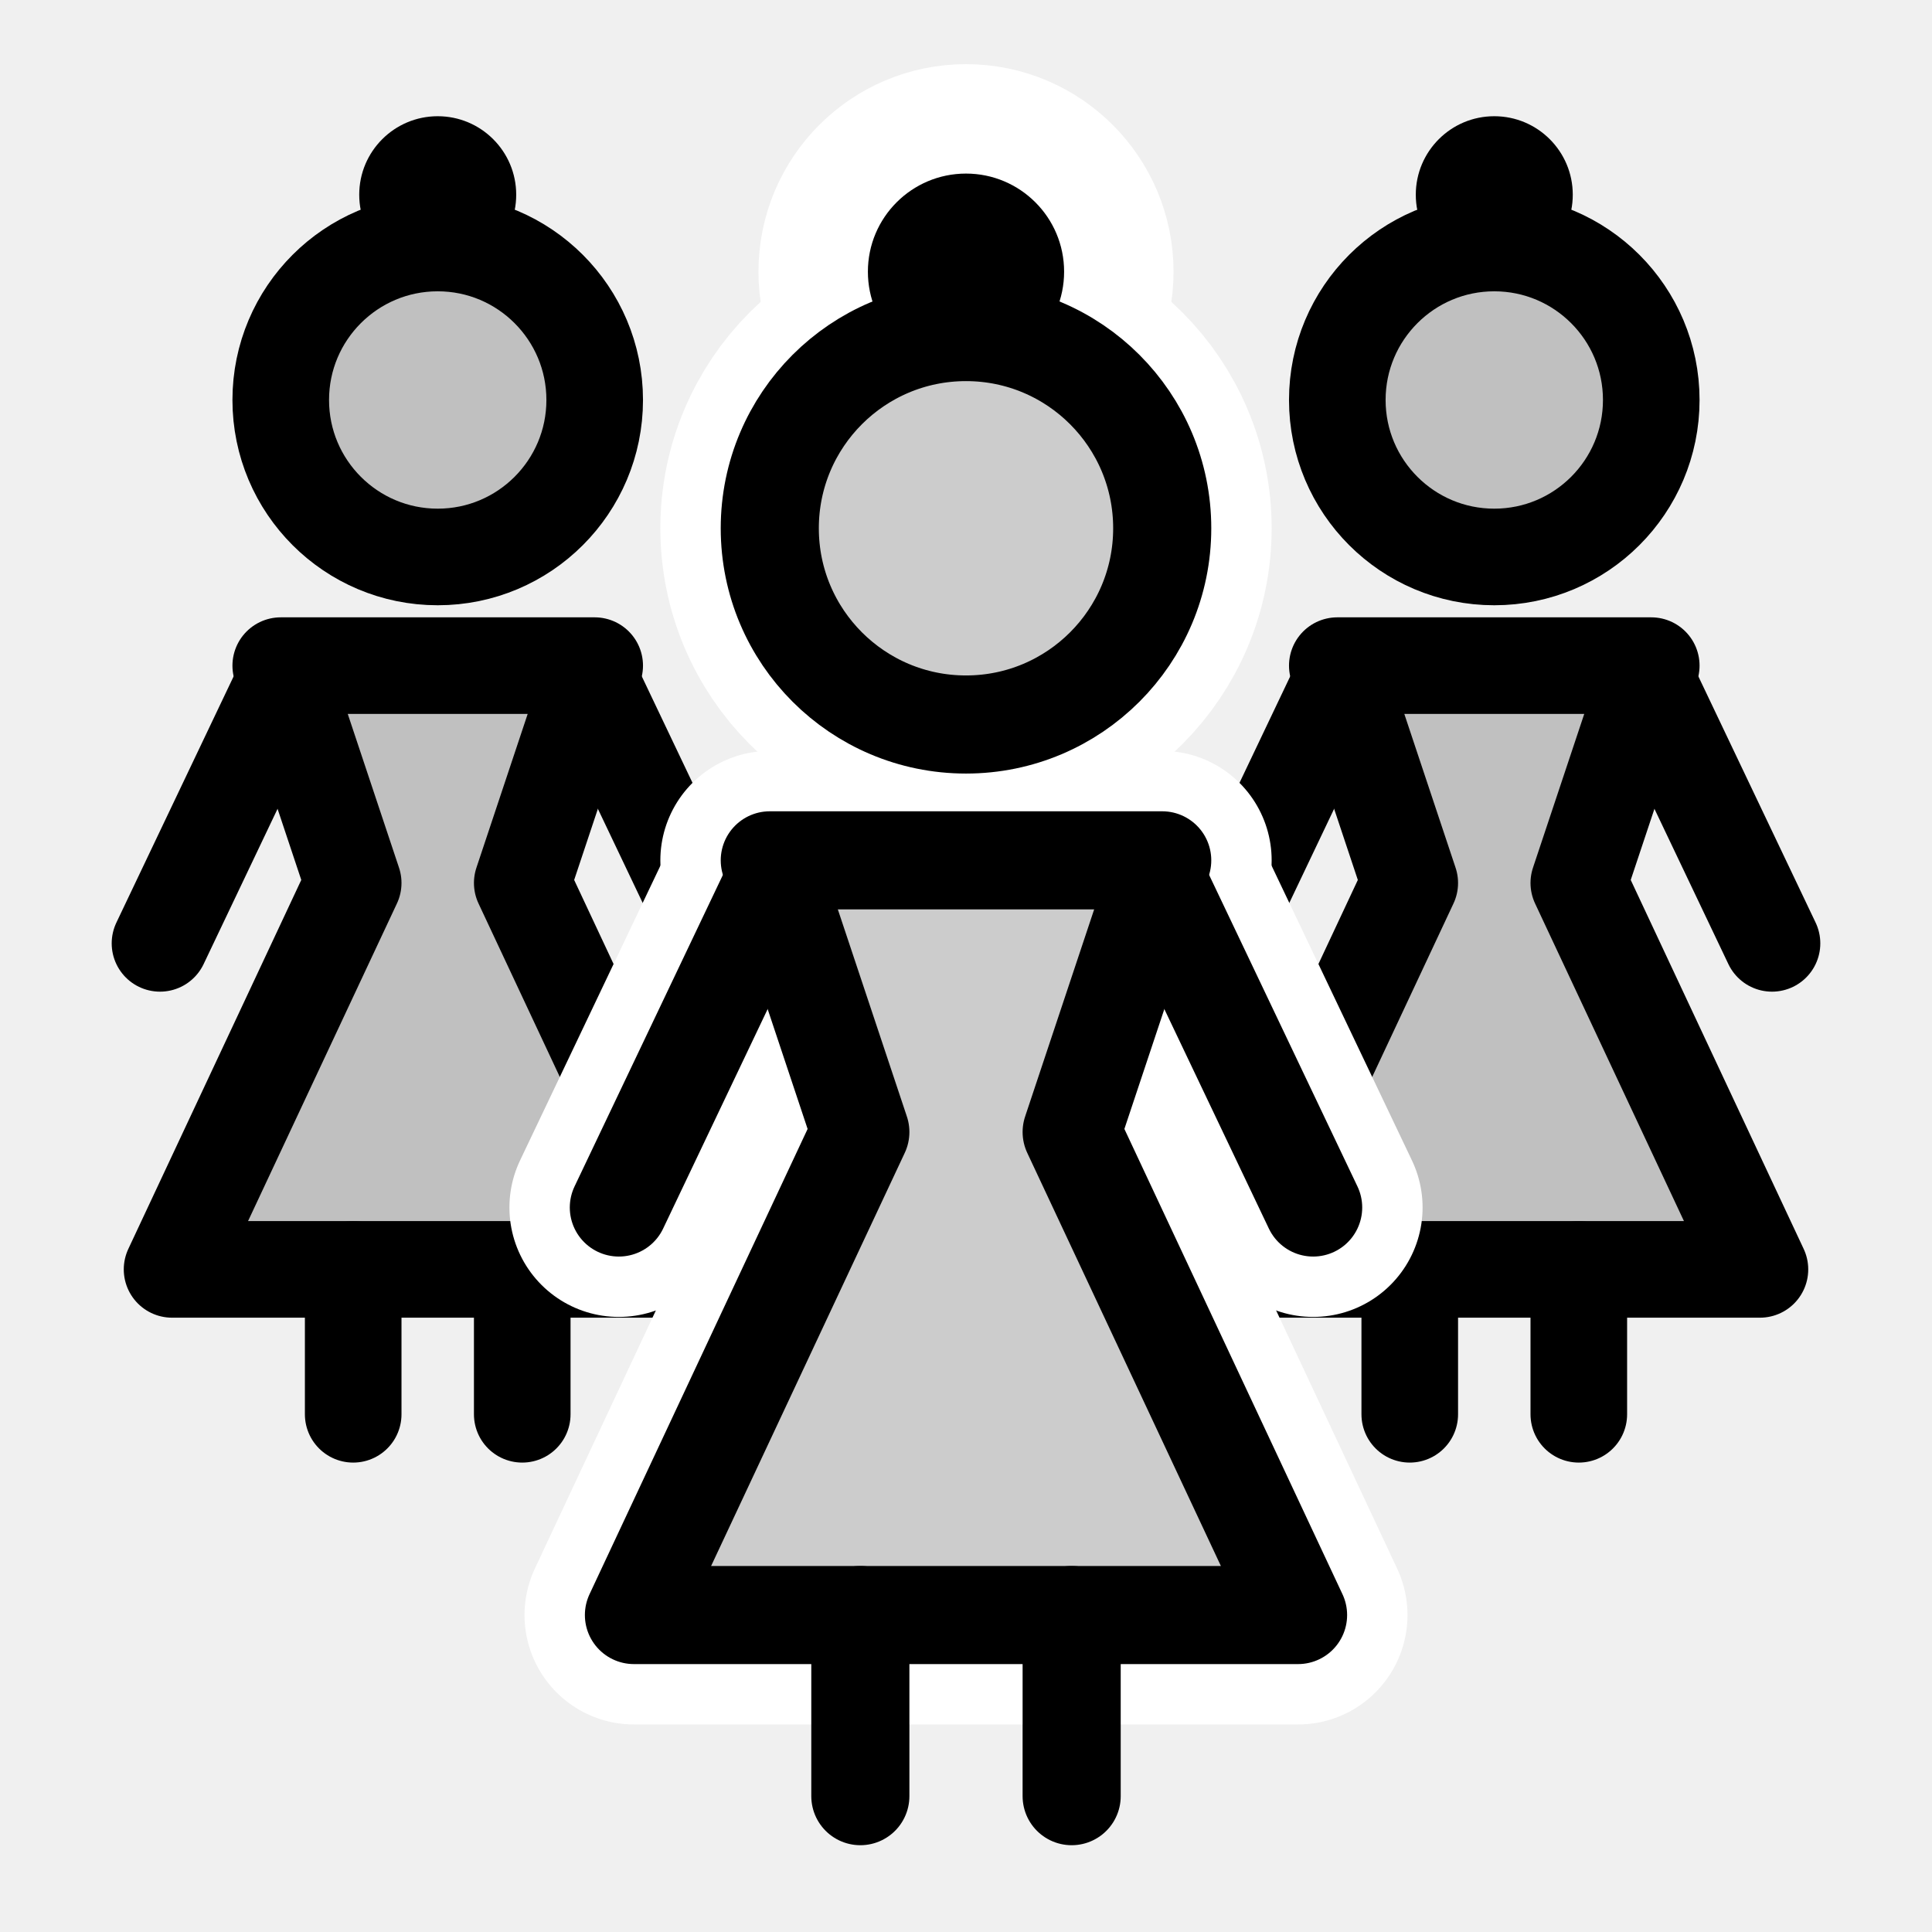
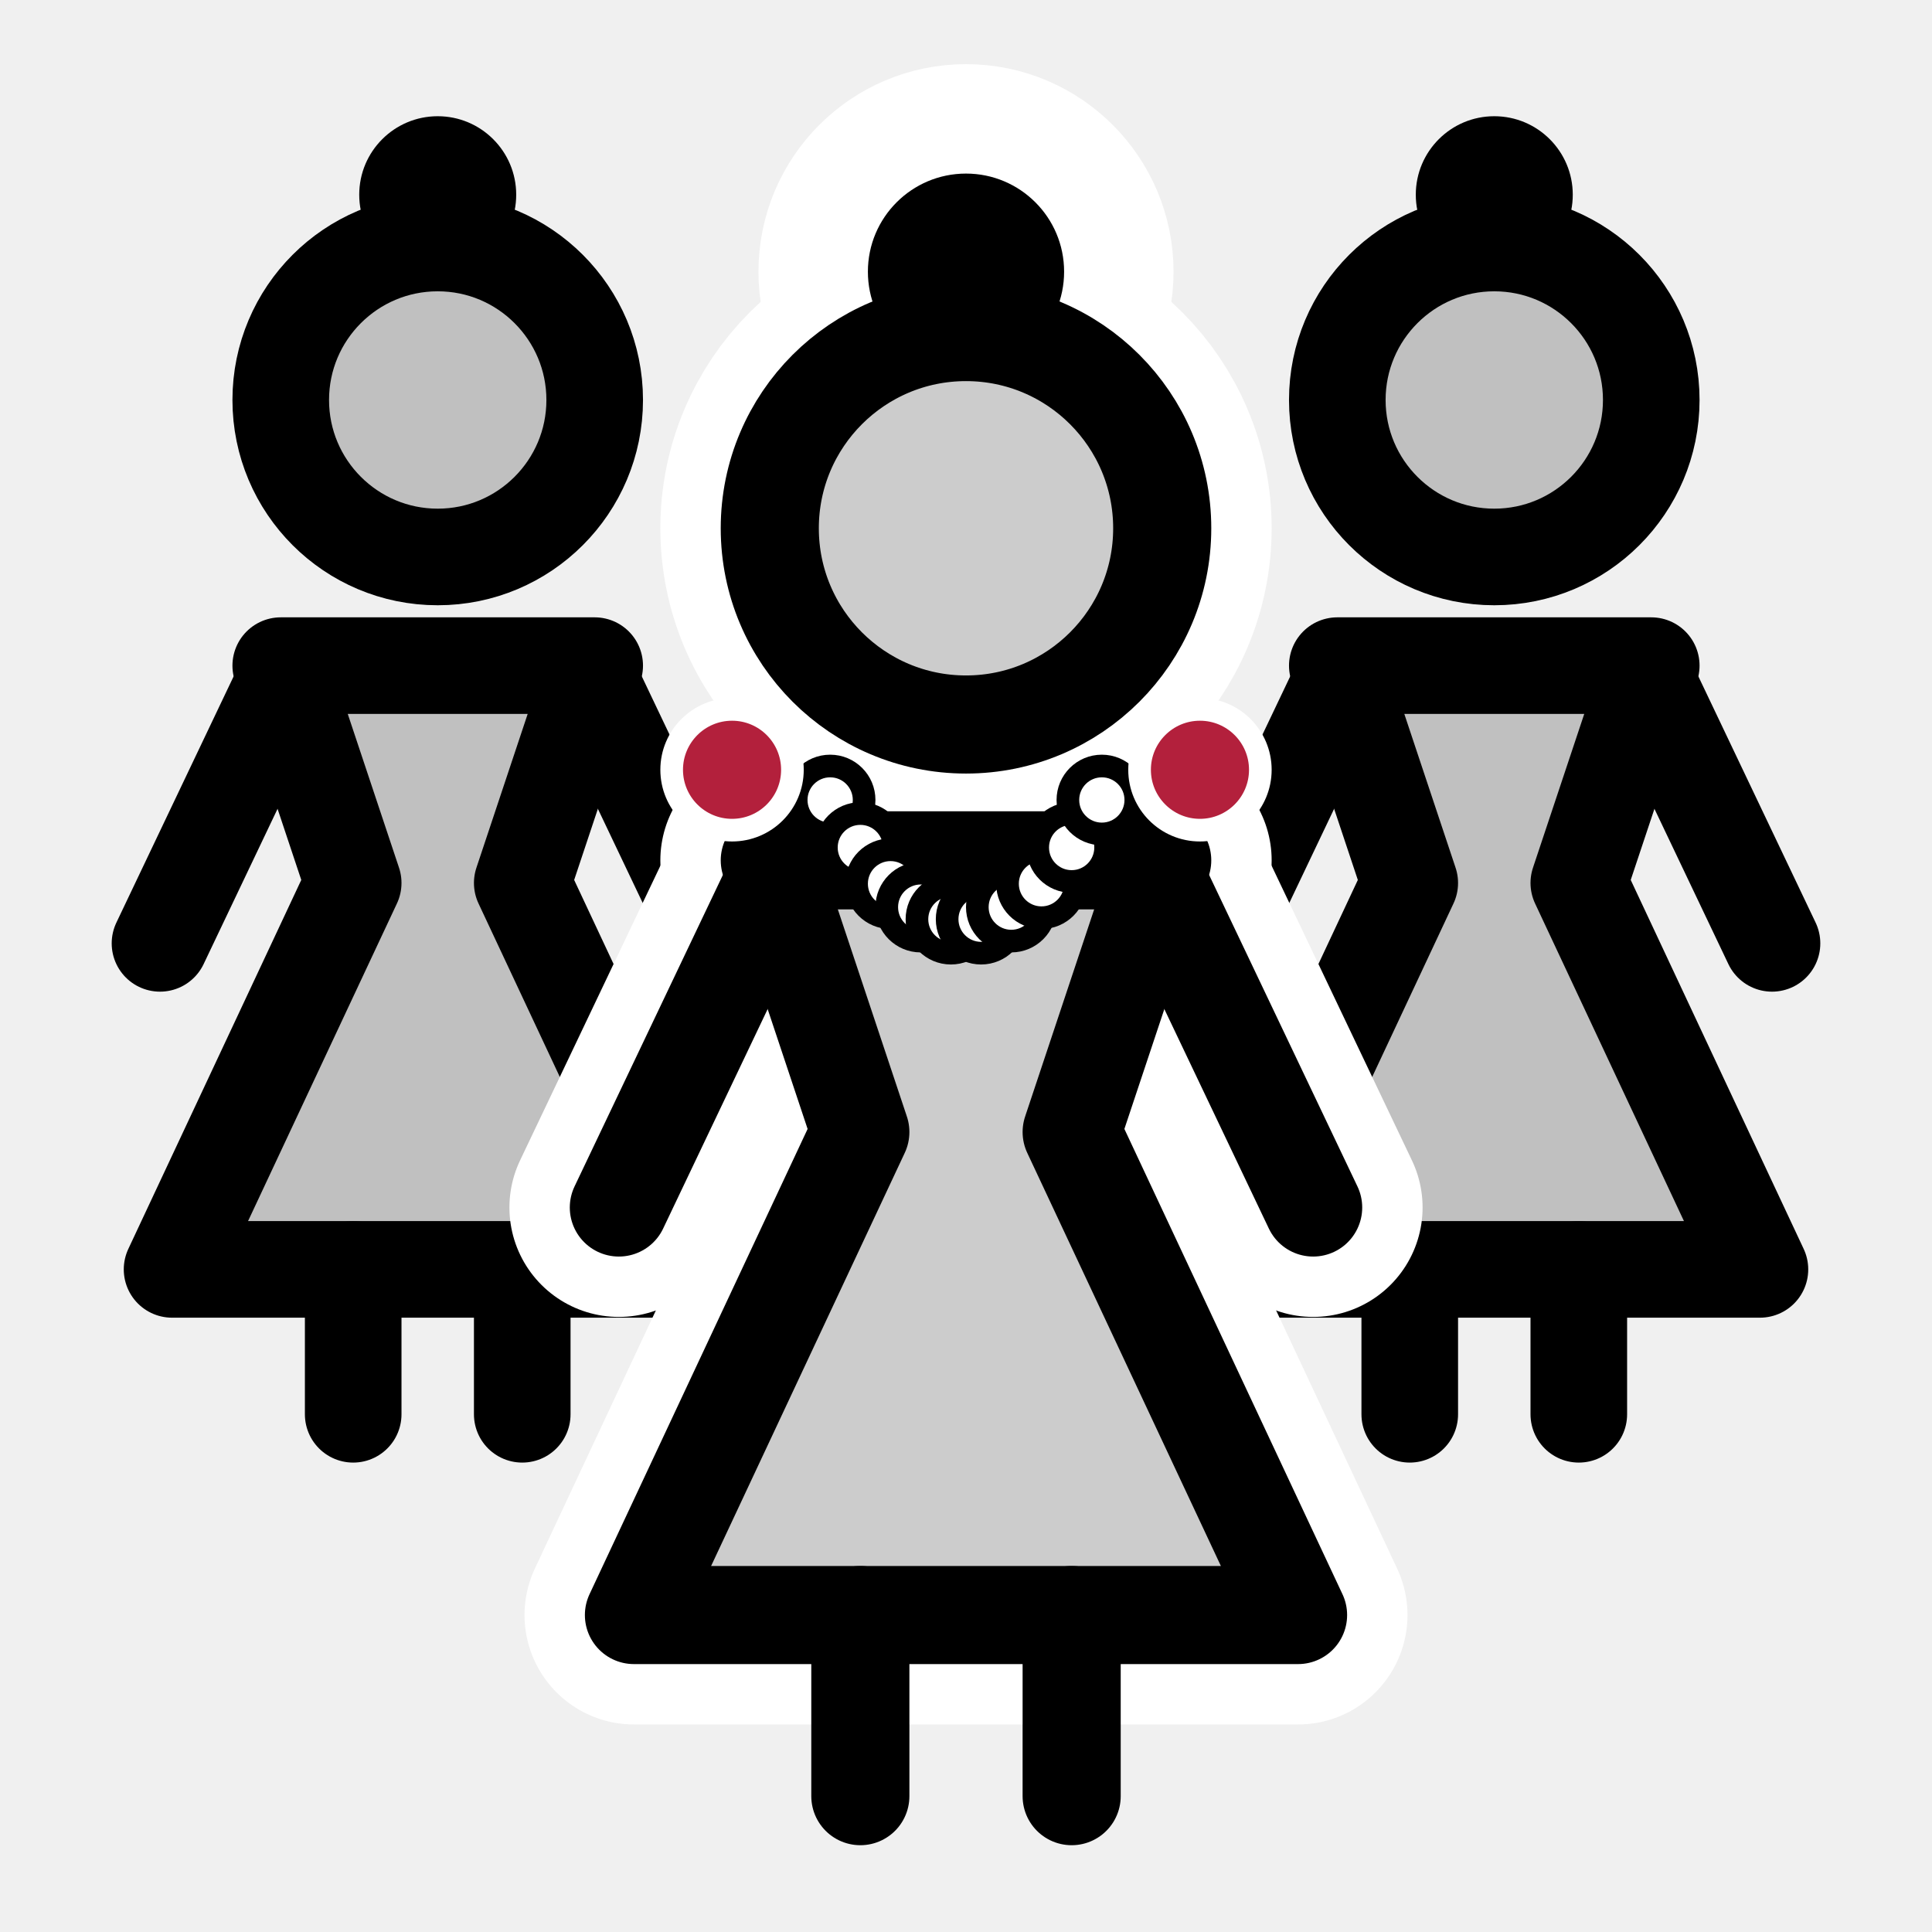
<svg xmlns="http://www.w3.org/2000/svg" viewBox="0 -10 256 256" fill="none" stroke="currentColor" stroke-width="13" stroke-linecap="round" stroke-linejoin="round">
  <g transform="translate(-44.4 -5) scale(0.8)" stroke-width="16">
    <path class="icon-fill" opacity="0.2" fill="currentColor" stroke="none" d="M102,104H154L142,140L172,204H84L114,140Z" />
    <circle class="icon-fill" opacity="0.2" fill="currentColor" stroke="none" cx="128" cy="60" r="26" />
    <circle cx="128" cy="60" r="26" />
    <circle cx="128" cy="26" r="13" fill="currentColor" stroke="none" />
    <path d="M102,104H154L142,140L172,204H84L114,140Z" />
    <path d="M114,204V228M142,204V228M102,108L82,150M154,108L174,150" />
  </g>
  <g transform="translate(95.6 -5) scale(0.8)" stroke-width="16">
    <path class="icon-fill" opacity="0.2" fill="currentColor" stroke="none" d="M102,104H154L142,140L172,204H84L114,140Z" />
    <circle class="icon-fill" opacity="0.2" fill="currentColor" stroke="none" cx="128" cy="60" r="26" />
    <circle cx="128" cy="60" r="26" />
    <circle cx="128" cy="26" r="13" fill="currentColor" stroke="none" />
    <path d="M102,104H154L142,140L172,204H84L114,140Z" />
    <path d="M114,204V228M142,204V228M102,108L82,150M154,108L174,150" />
  </g>
  <path fill="#fff" stroke="#fff" stroke-width="29" d="M102,104H154L142,140L172,204H84L114,140Z" />
  <circle fill="#fff" stroke="#fff" stroke-width="29" cx="128" cy="60" r="26" />
  <circle fill="#fff" stroke="#fff" stroke-width="29" cx="128" cy="26" r="13" />
  <path stroke="#fff" stroke-width="29" d="M102,108L82,150M154,108L174,150" />
  <path class="icon-fill" opacity="0.2" fill="currentColor" stroke="none" d="M102,104H154L142,140L172,204H84L114,140Z" />
  <circle class="icon-fill" opacity="0.2" fill="currentColor" stroke="none" cx="128" cy="60" r="26" />
  <circle cx="128" cy="60" r="26" />
  <circle cx="128" cy="26" r="13" fill="currentColor" stroke="none" />
  <path d="M102,104H154L142,140L172,204H84L114,140Z" />
  <path d="M114,204V228M142,204V228M102,108L82,150M154,108L174,150" />
+   <g class="icon-pearl" fill="#fff" stroke="currentColor" stroke-width="3">
+     <circle cx="110.0" cy="96.0" r="4.5" />
+     <circle cx="114.0" cy="102.3" r="4.5" />
+     <circle cx="118.0" cy="107.1" r="4.5" />
+     <circle cx="122.0" cy="110.2" r="4.5" />
+     <circle cx="126.0" cy="111.8" r="4.5" />
+     <circle cx="130.0" cy="111.8" r="4.5" />
+     <circle cx="134.0" cy="110.2" r="4.5" />
+     <circle cx="138.0" cy="107.1" r="4.5" />
+     <circle cx="142.0" cy="102.3" r="4.5" />
+     <circle cx="146.0" cy="96.0" r="4.5" />
+   </g>
+   <g class="icon-ruby" fill="#b3203c" stroke="#fff" stroke-width="3">
+     <circle cx="97" cy="92" r="8" />
+     <circle cx="159" cy="92" r="8" />
+   </g>
</svg>
